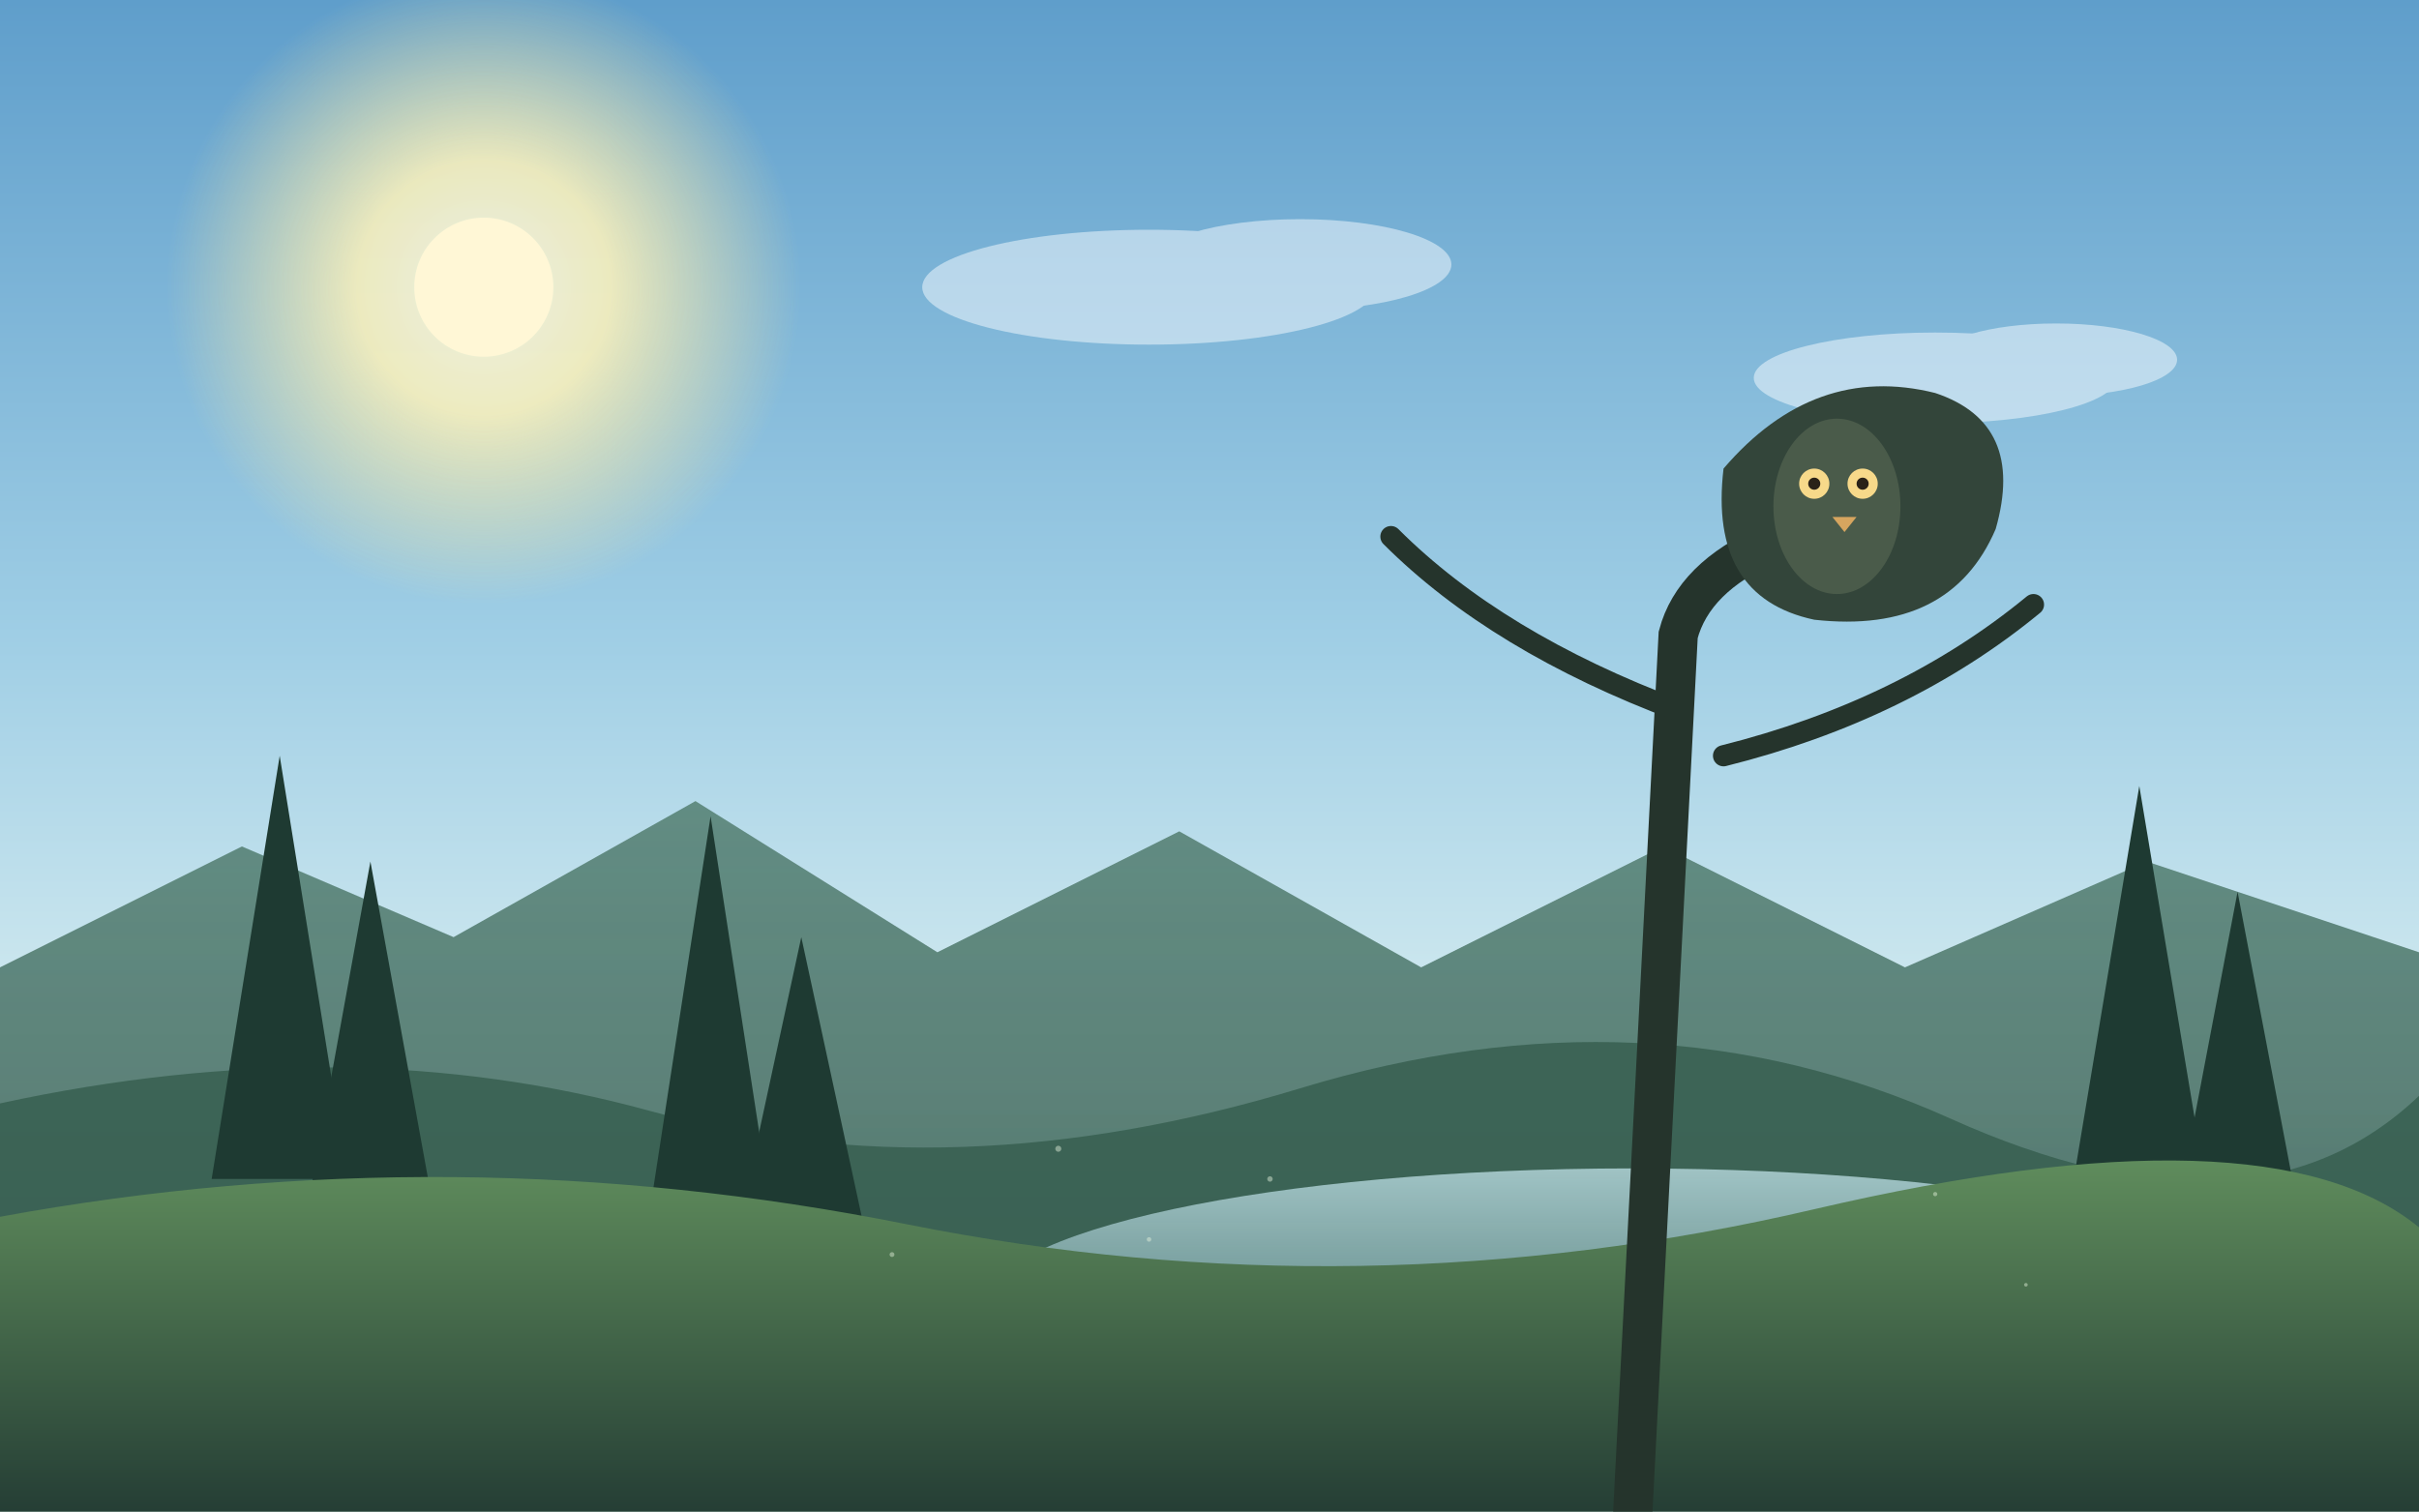
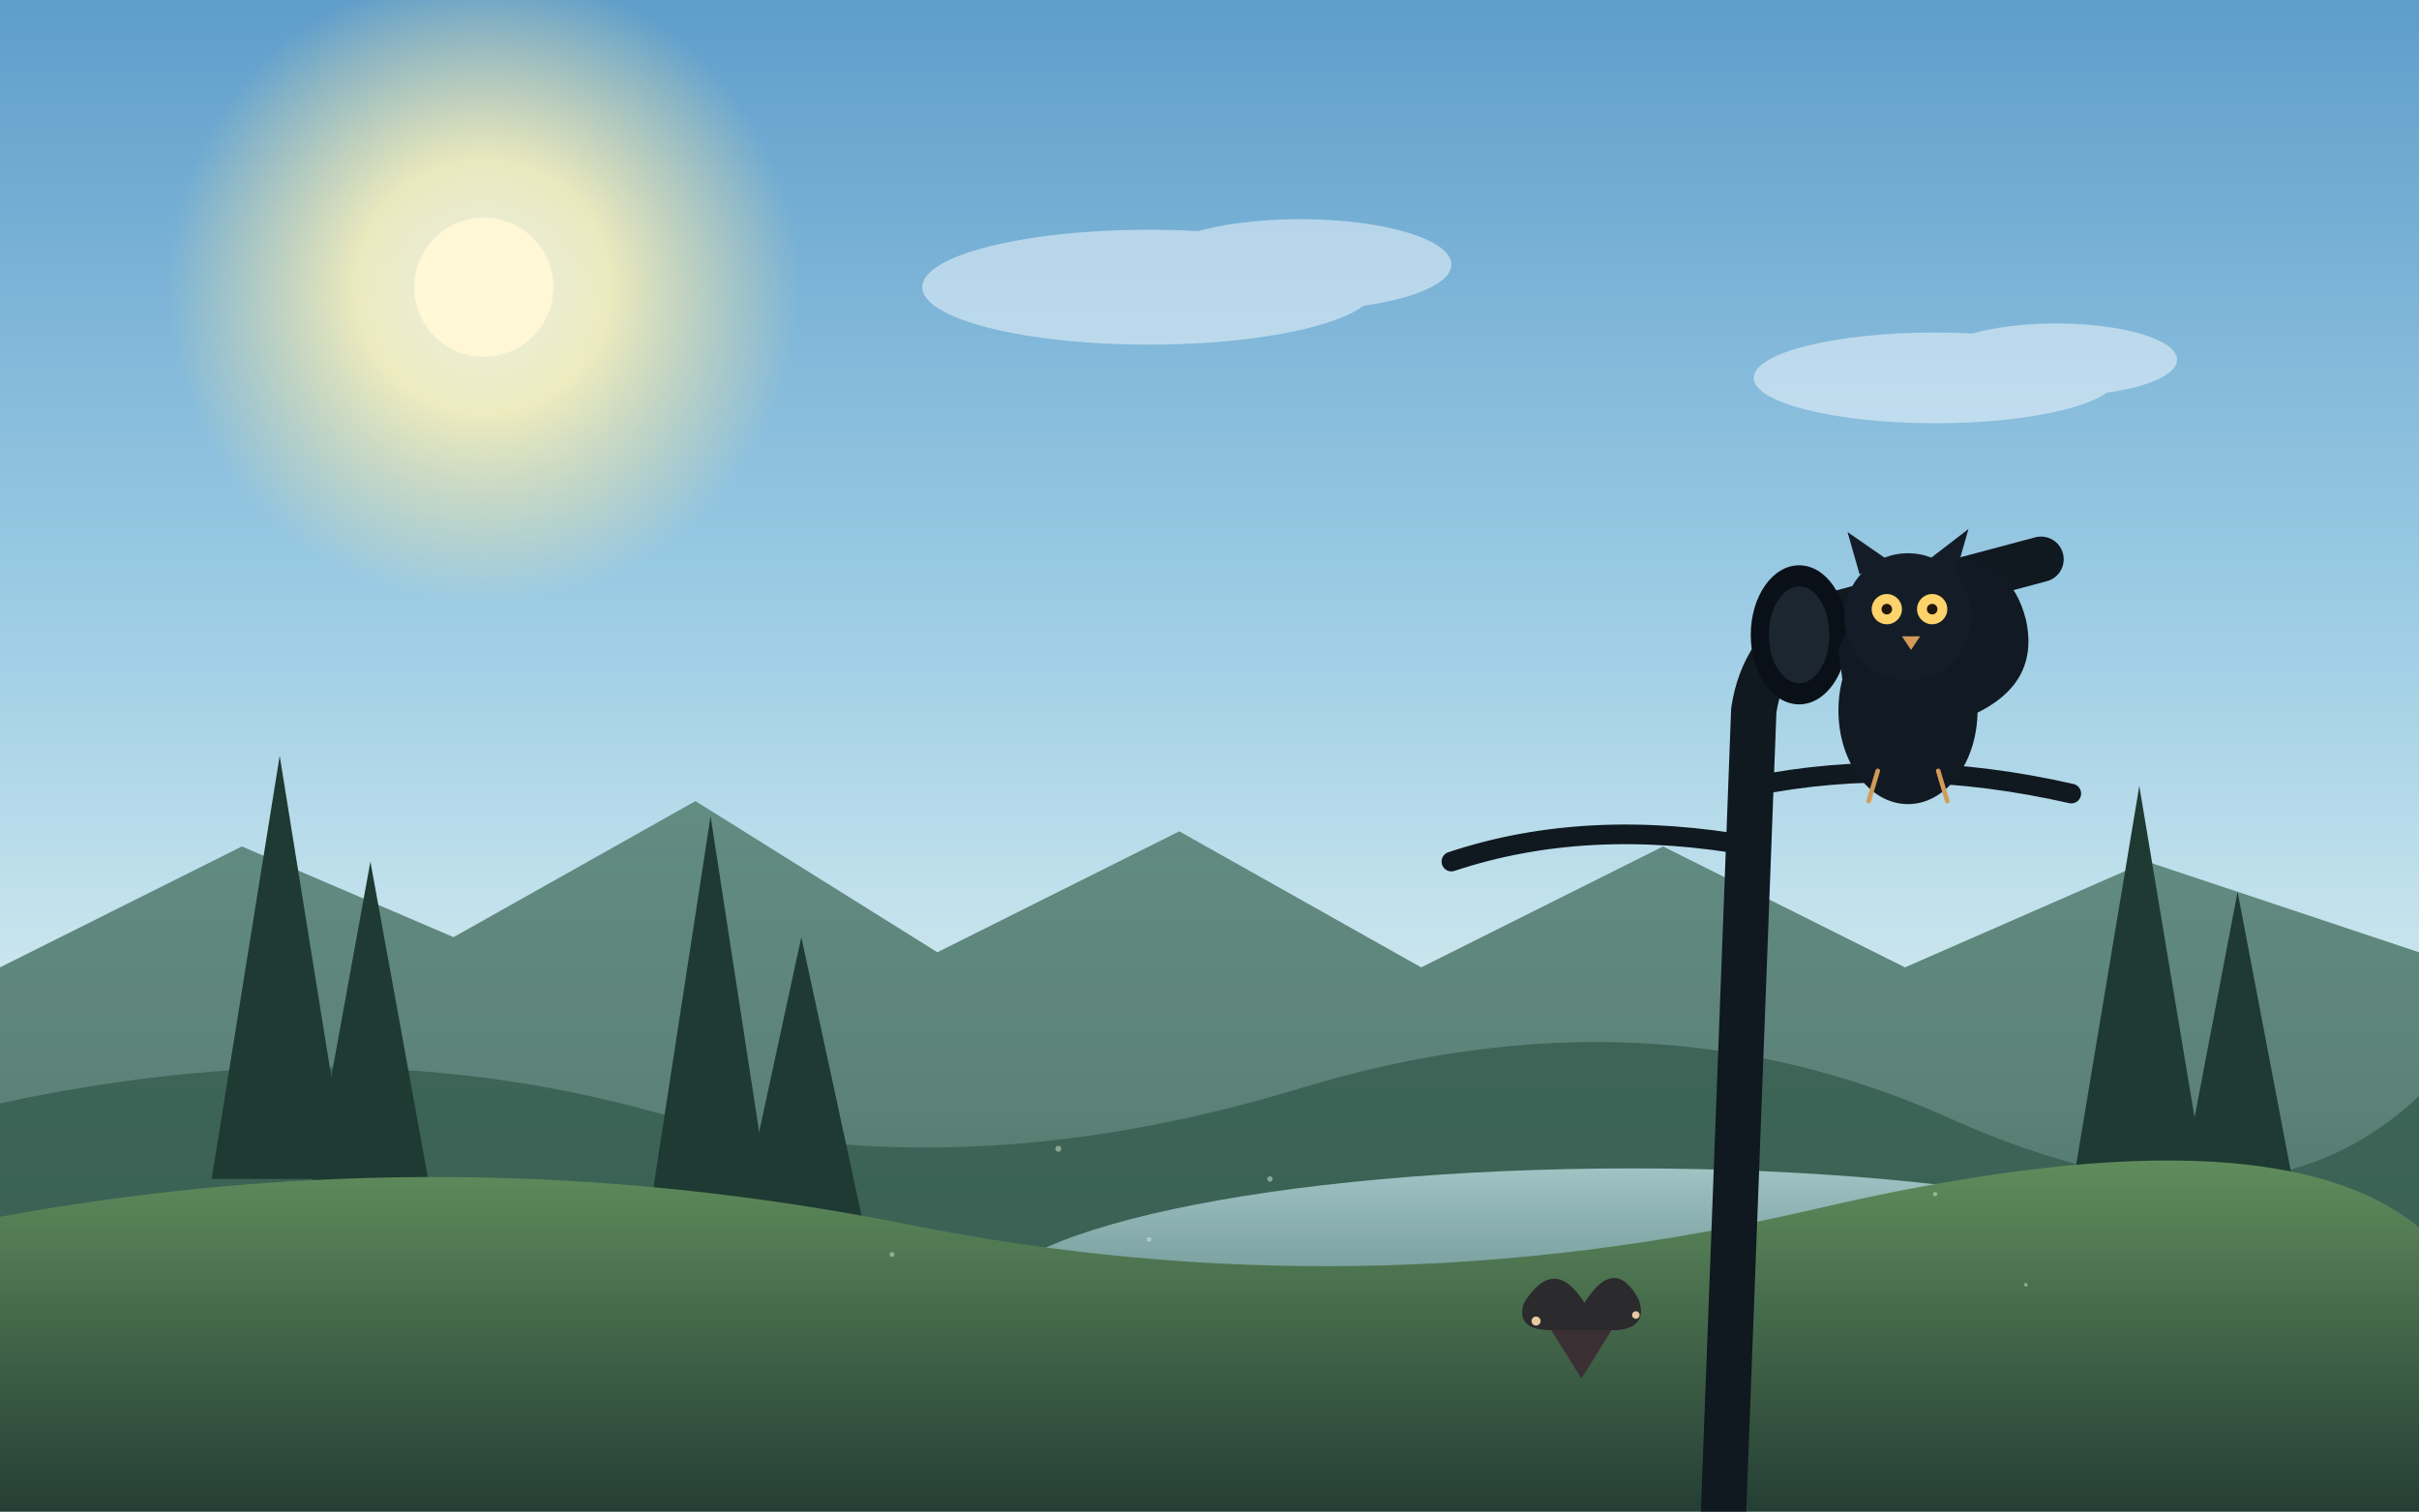
<svg xmlns="http://www.w3.org/2000/svg" viewBox="0 0 1600 1000" preserveAspectRatio="xMidYMid slice">
  <defs>
    <linearGradient id="noonSky" x1="0" y1="0" x2="0" y2="1">
      <stop offset="0" stop-color="#5f9ecb" />
      <stop offset=".42" stop-color="#9fcee5" />
      <stop offset=".72" stop-color="#d9eef1" />
      <stop offset="1" stop-color="#a9c5ba" />
    </linearGradient>
    <radialGradient id="noonSun" cx="50%" cy="50%" r="50%">
      <stop offset="0" stop-color="#fffbe8" />
      <stop offset=".4" stop-color="#fff3ba" />
      <stop offset="1" stop-color="#ffe89a" stop-opacity="0" />
    </radialGradient>
    <linearGradient id="noonHill" x1="0" y1="0" x2="0" y2="1">
      <stop offset="0" stop-color="#4d7969" />
      <stop offset="1" stop-color="#274d46" />
    </linearGradient>
    <linearGradient id="noonMeadow" x1="0" y1="0" x2="0" y2="1">
      <stop offset="0" stop-color="#5f8c5c" />
      <stop offset="1" stop-color="#253e35" />
    </linearGradient>
    <linearGradient id="pond" x1="0" y1="0" x2="0" y2="1">
      <stop offset="0" stop-color="#b9dbe0" stop-opacity=".8" />
      <stop offset="1" stop-color="#4a7779" stop-opacity=".65" />
    </linearGradient>
  </defs>
  <rect width="1600" height="1000" fill="url(#noonSky)" />
  <circle cx="320" cy="190" r="210" fill="url(#noonSun)" opacity=".85" />
  <circle cx="320" cy="190" r="46" fill="#fff7d6" />
  <g fill="#f7fcff" opacity=".5">
    <ellipse cx="760" cy="190" rx="150" ry="38" />
    <ellipse cx="860" cy="175" rx="100" ry="30" />
    <ellipse cx="1280" cy="250" rx="120" ry="30" />
    <ellipse cx="1360" cy="238" rx="80" ry="24" />
  </g>
  <path fill="url(#noonHill)" opacity=".8" d="M0 640 L160 560 L300 620 L460 530 L620 630 L780 550 L940 640 L1100 560 L1260 640 L1420 570 L1600 630 L1600 1000 L0 1000Z" />
  <path fill="#345d4d" opacity=".8" d="M0 730 Q230 680 430 735 T860 720 T1290 740 T1600 725 L1600 1000 L0 1000Z" />
  <ellipse cx="1080" cy="865" rx="430" ry="92" fill="url(#pond)" />
  <g fill="#1e3a32">
    <path d="M140 780 L185 500 L230 780Z" />
    <path d="M205 790 L245 570 L285 790Z" />
    <path d="M430 800 L470 540 L510 800Z" />
    <path d="M490 805 L530 620 L570 805Z" />
    <path d="M1370 790 L1415 520 L1460 790Z" />
    <path d="M1440 800 L1480 590 L1520 800Z" />
  </g>
  <path fill="url(#noonMeadow)" d="M0 805 Q300 750 600 810 T1200 800 T1600 812 L1600 1000 L0 1000Z" />
-   <g>
-     <path d="M1080 1000 L1110 420 Q1120 382 1170 360 L1280 325" stroke="#25342c" stroke-width="26" fill="none" stroke-linecap="round" />
-     <path d="M1110 470 Q990 425 920 355 M1140 500 Q1260 470 1345 400" stroke="#25342c" stroke-width="14" fill="none" stroke-linecap="round" />
-     <path d="M1140 310 Q1200 240 1280 260 Q1340 280 1320 350 Q1290 420 1200 410 Q1130 395 1140 310Z" fill="#33453a" />
-     <ellipse cx="1215" cy="335" rx="42" ry="58" fill="#4a5b4a" />
-     <circle cx="1200" cy="320" r="10" fill="#f7d98a" />
-     <circle cx="1232" cy="320" r="10" fill="#f7d98a" />
-     <circle cx="1200" cy="320" r="4" fill="#2a2218" />
-     <circle cx="1232" cy="320" r="4" fill="#2a2218" />
-     <path d="M1212 342 L1220 352 L1228 342Z" fill="#d6a55f" />
-   </g>
  <g fill="#e7f4dd" opacity=".45">
    <circle cx="700" cy="760" r="2" />
    <circle cx="760" cy="820" r="1.5" />
    <circle cx="840" cy="780" r="1.8" />
    <circle cx="1280" cy="790" r="1.4" />
    <circle cx="1340" cy="850" r="1.2" />
    <circle cx="590" cy="830" r="1.6" />
  </g>
+   <g>
+     <path d="M1140 1000 L1160 470 Q1166 430 1200 410 L1350 370" stroke="#101820" stroke-width="30" fill="none" stroke-linecap="round" />
+     <path d="M1160 520 Q1260 500 1370 525 M1160 560 Q1050 540 960 570" stroke="#101820" stroke-width="13" fill="none" stroke-linecap="round" />
+     <ellipse cx="1190" cy="420" rx="32" ry="46" fill="#0a1017" />
+     <ellipse cx="1190" cy="420" rx="20" ry="32" fill="#1b2630" />
+     <path d="M1216 430 Q1240 370 1290 370 Q1330 370 1340 410 Q1350 455 1300 475 Q1250 495 1220 460Z" fill="#111922" />
+     <ellipse cx="1262" cy="470" rx="46" ry="62" fill="#111922" />
+     <circle cx="1262" cy="408" r="42" fill="#141d27" />
+     <path d="M1230 380 L1222 352 L1248 370Z M1294 378 L1302 350 L1276 370Z" fill="#141d27" />
+     <circle cx="1248" cy="403" r="10" fill="#ffd36b" />
+     <circle cx="1278" cy="403" r="10" fill="#ffd36b" />
+     <circle cx="1248" cy="403" r="3.5" fill="#20160d" />
+     <circle cx="1278" cy="403" r="3.5" fill="#20160d" />
+     <path d="M1258 421 L1264 430 L1270 421Z" fill="#d39a58" />
+     <path d="M1242 510 L1236 530 M1282 510 L1288 530" stroke="#d39a58" stroke-width="3" stroke-linecap="round" />
+     <path d="M1048 862 Q1028 830 1008 862 Q1002 880 1026 880 L1070 880 Q1090 878 1084 860 Q1068 830 1048 862Z" fill="#2b2a2c" />
+     <path d="M1026 880 L1046 912 L1066 880Z" fill="#3a3033" />
+     <circle cx="1016" cy="874" r="3" fill="#e7c8a0" />
+     <circle cx="1082" cy="870" r="2.5" fill="#e7c8a0" />
+   </g>
</svg>
